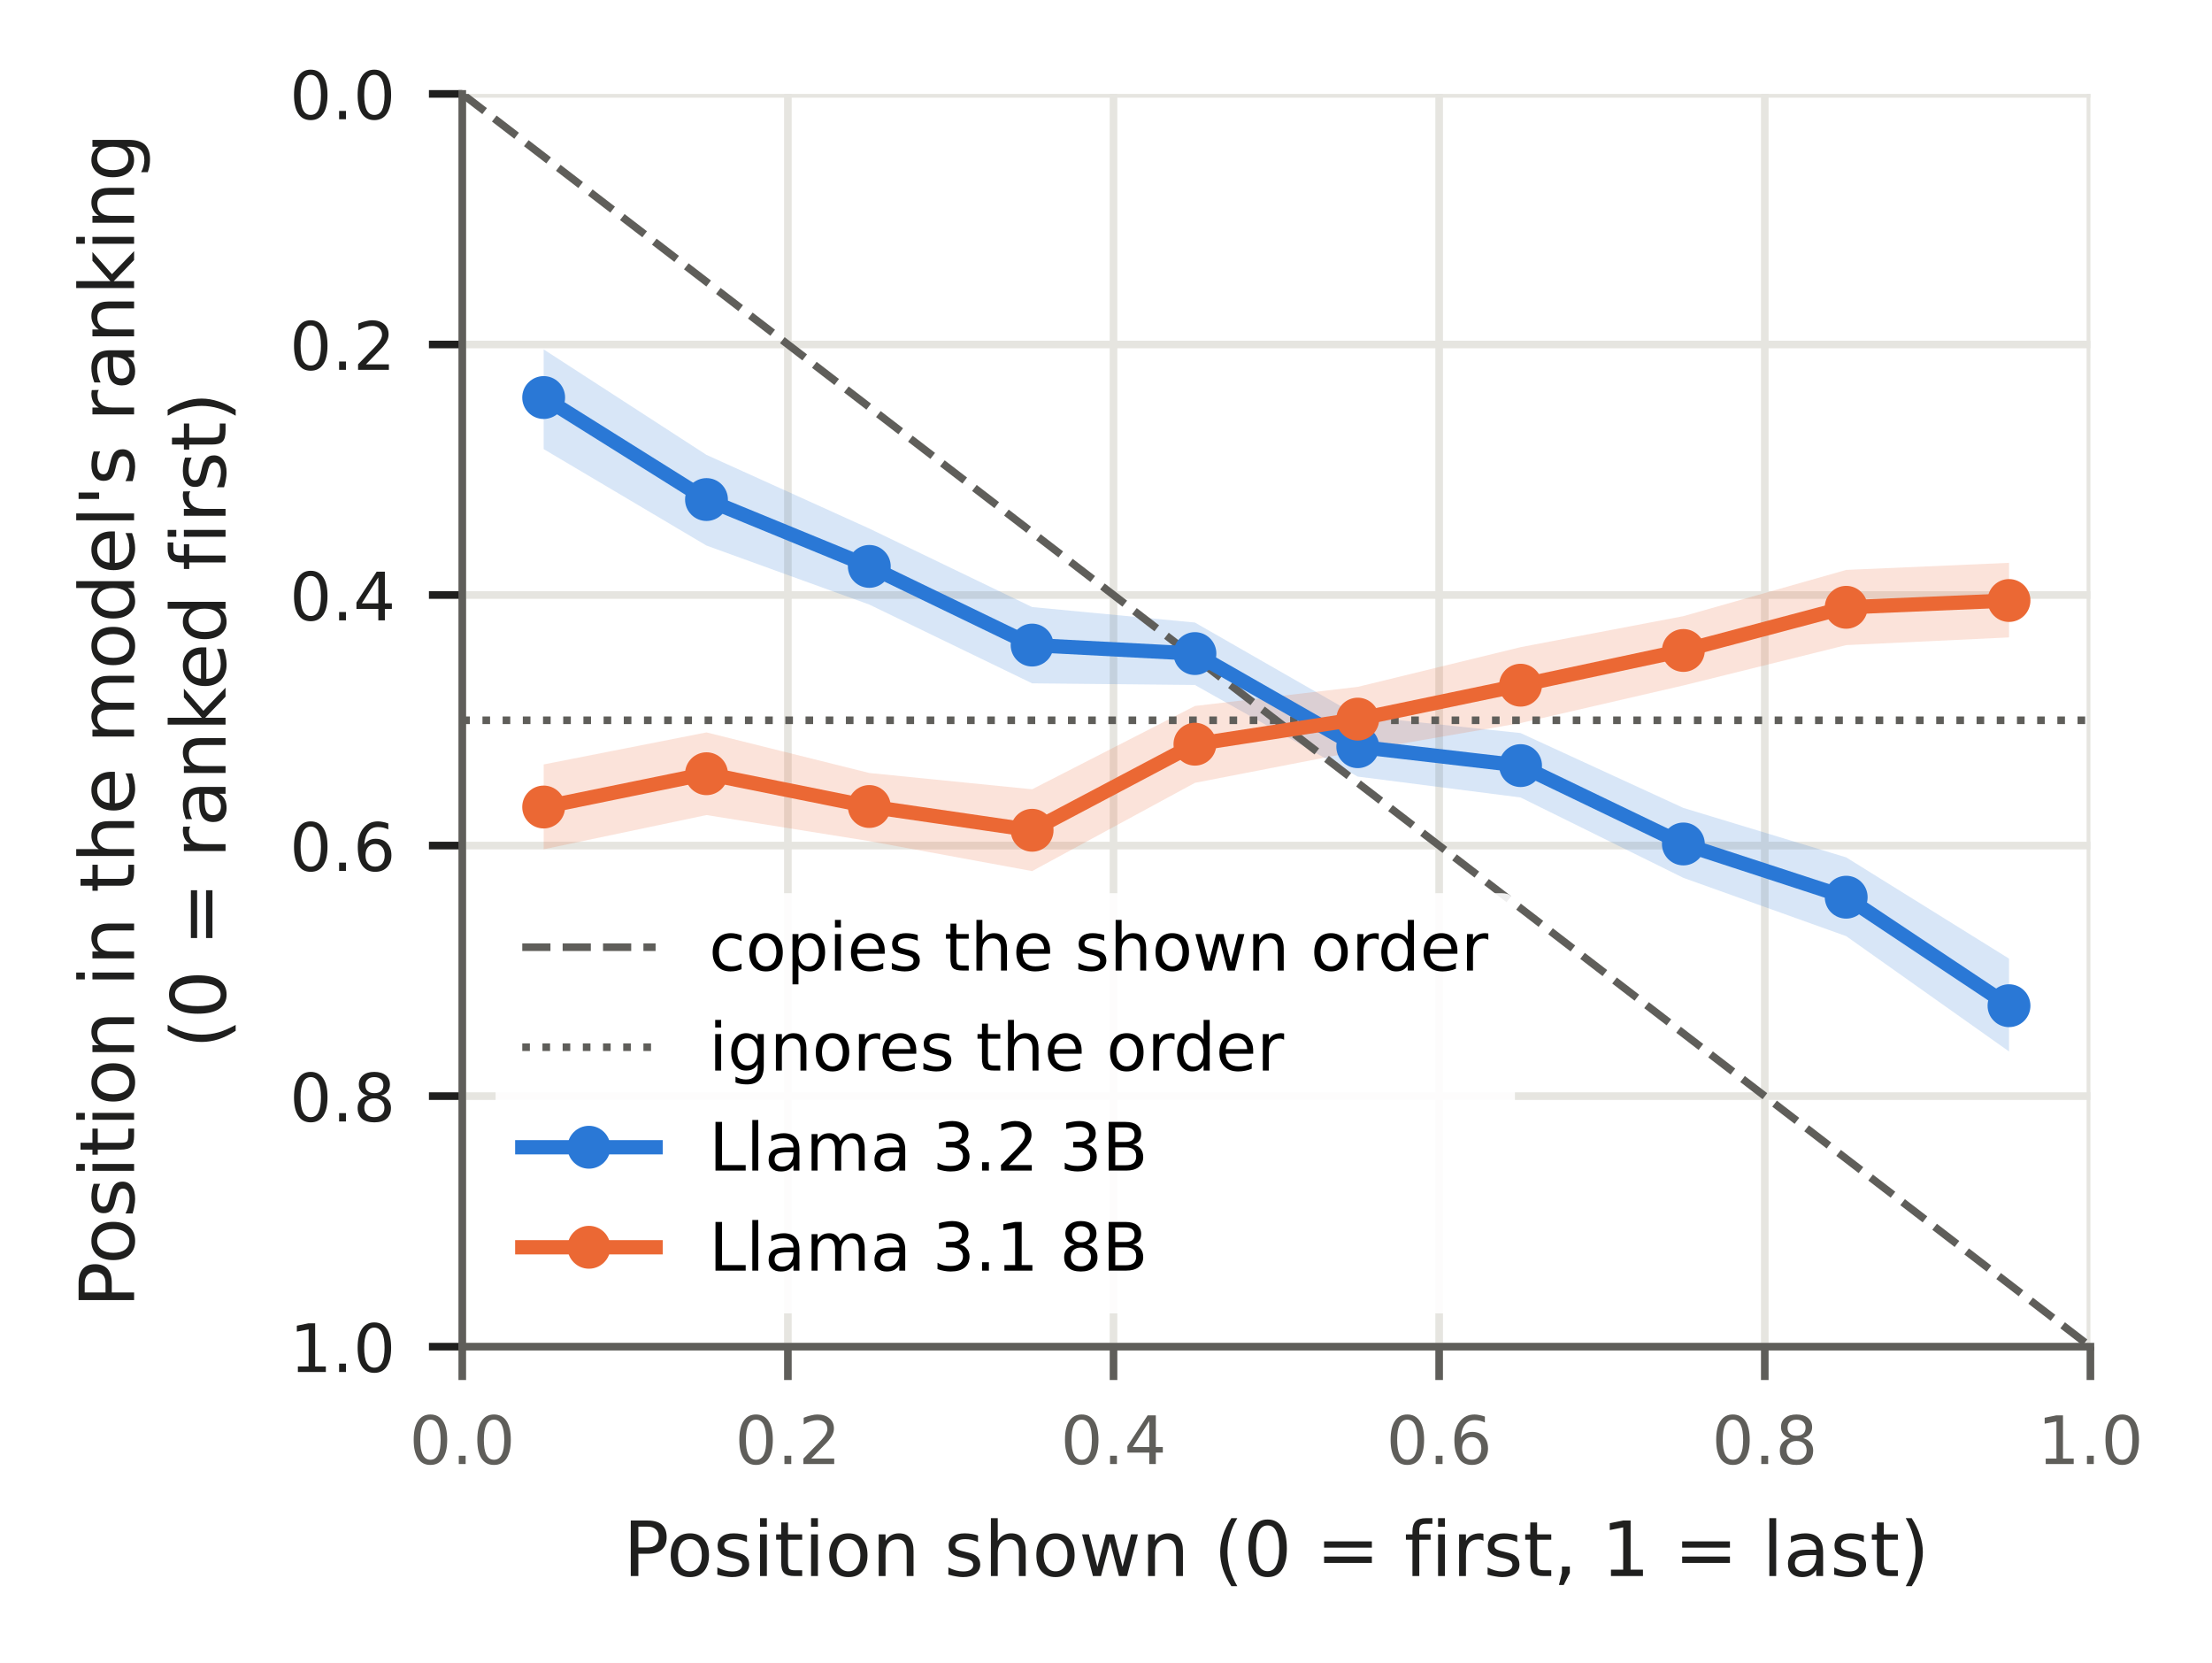
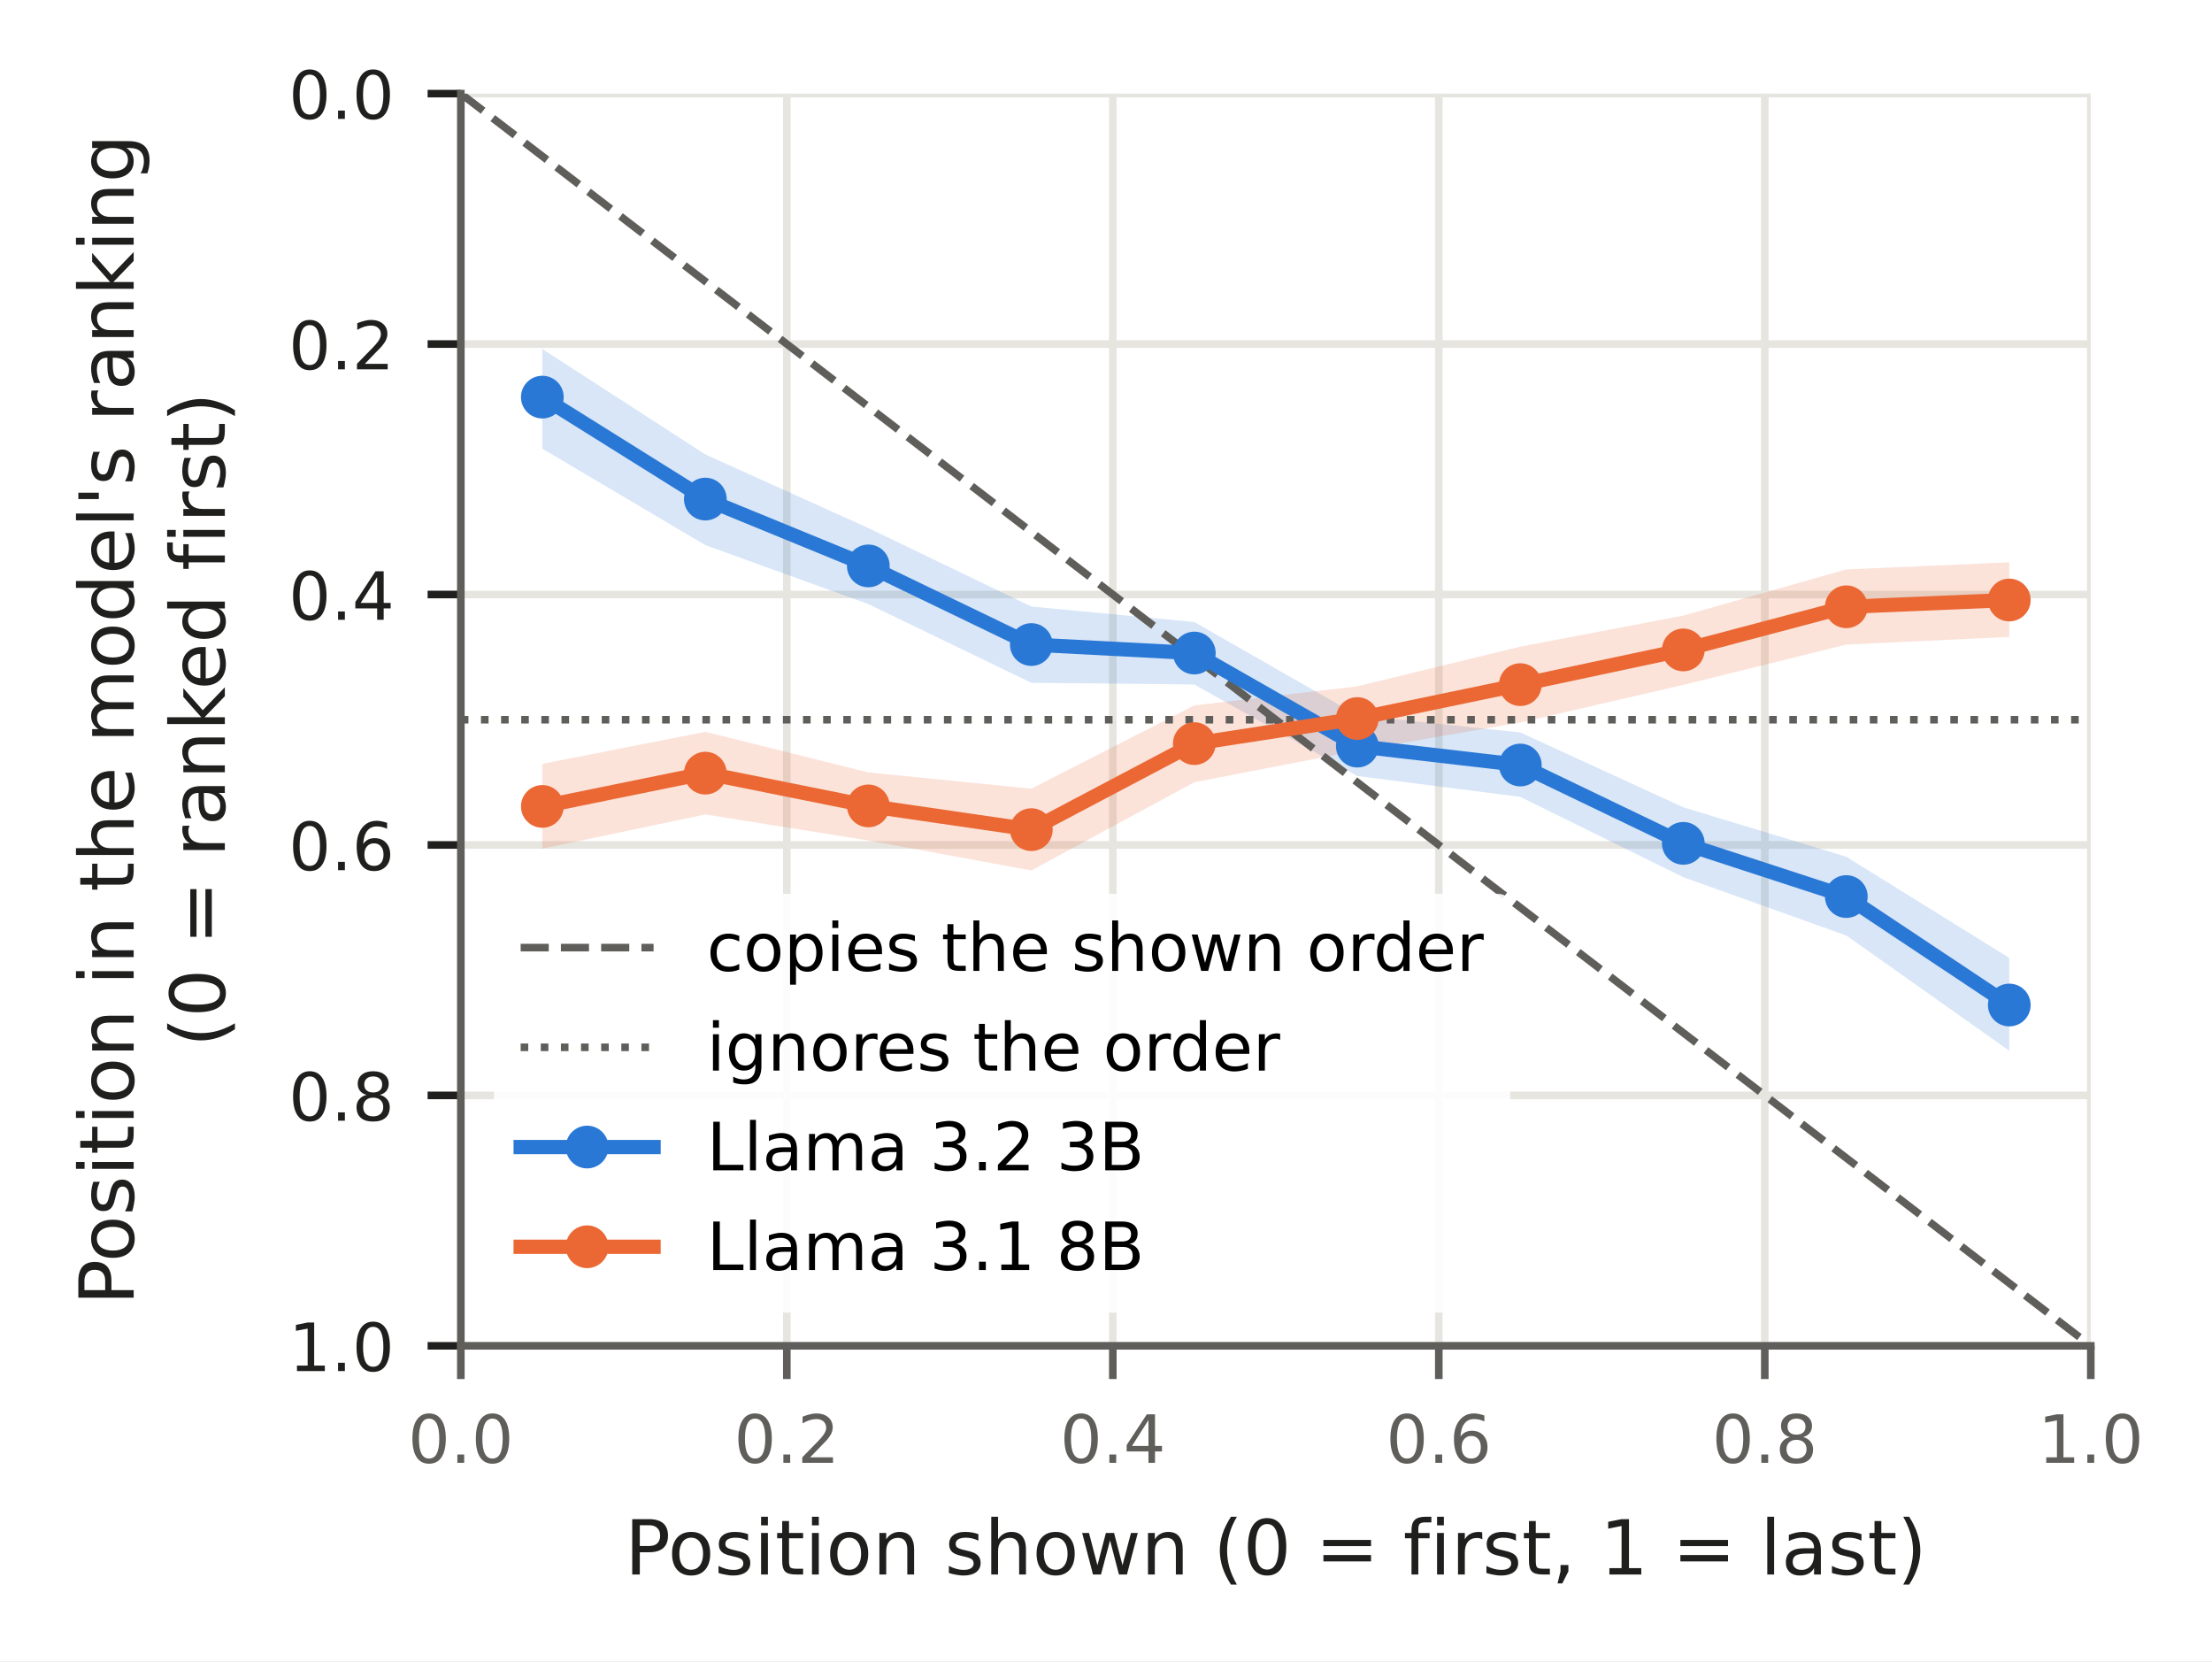
- <svg xmlns="http://www.w3.org/2000/svg" xmlns:xlink="http://www.w3.org/1999/xlink" width="232.256pt" height="174.559pt" viewBox="0 0 232.256 174.559" version="1.1">
+ <svg xmlns="http://www.w3.org/2000/svg" xmlns:xlink="http://www.w3.org/1999/xlink" width="232.976pt" height="174.919pt" viewBox="0 0 232.976 174.919" version="1.1">
  <defs>
    <style type="text/css">*{stroke-linejoin: round; stroke-linecap: butt}</style>
  </defs>
  <g id="figure_1">
    <g id="patch_1">
-       <path d="M 0 174.559  L 232.256 174.559  L 232.256 0  L 0 0  z " style="fill: #ffffff" />
+       <path d="M 0 174.919  L 232.976 174.919  L 232.976 0  L 0 0  z " style="fill: #ffffff" />
    </g>
    <g id="axes_1">
      <g id="patch_2">
-         <path d="M 48.537 141.358  L 219.49 141.358  L 219.49 9.859  L 48.537 9.859  z " style="fill: #ffffff" />
+         <path d="M 48.537 141.718  L 220.21 141.718  L 220.21 9.859  L 48.537 9.859  z " style="fill: #ffffff" />
      </g>
      <g id="matplotlib.axis_1">
        <g id="xtick_1">
          <g id="line2d_1">
-             <path d="M 48.537 141.358  L 48.537 9.859  " clip-path="url(#p4ca9e87383)" style="fill: none; stroke: #e6e5e0; stroke-width: 0.8; stroke-linecap: square" />
+             <path d="M 48.537 141.718  L 48.537 9.859  " clip-path="url(#p2dd9f57888)" style="fill: none; stroke: #e6e5e0; stroke-width: 0.8; stroke-linecap: square" />
          </g>
          <g id="line2d_2">
            <defs>
-               <path id="mfa89e932d0" d="M 0 0  L 0 3.5  " style="stroke: #5f5e5a; stroke-width: 0.8" />
+               <path id="m1c21b495ab" d="M 0 0  L 0 3.5  " style="stroke: #5f5e5a; stroke-width: 0.8" />
            </defs>
            <g>
-               <use xlink:href="#mfa89e932d0" x="48.537" y="141.358" style="fill: #5f5e5a; stroke: #5f5e5a; stroke-width: 0.8" />
+               <use xlink:href="#m1c21b495ab" x="48.537" y="141.718" style="fill: #5f5e5a; stroke: #5f5e5a; stroke-width: 0.8" />
            </g>
          </g>
          <g id="text_1">
-             <text style="font-size: 7px; font-family: 'DejaVu Sans', 'Bitstream Vera Sans', 'Computer Modern Sans Serif', 'Lucida Grande', 'Verdana', 'Geneva', 'Lucid', 'Arial', 'Helvetica', 'Avant Garde', sans-serif; text-anchor: middle; fill: #5f5e5a" x="48.537" y="153.676" transform="rotate(-0 48.53656 153.6765)">0.0</text>
+             <text style="font-size: 7px; font-family: 'DejaVu Sans', 'Bitstream Vera Sans', 'Computer Modern Sans Serif', 'Lucida Grande', 'Verdana', 'Geneva', 'Lucid', 'Arial', 'Helvetica', 'Avant Garde', sans-serif; text-anchor: middle; fill: #5f5e5a" x="48.537" y="154.036" transform="rotate(-0 48.53656 154.0365)">0.0</text>
          </g>
        </g>
        <g id="xtick_2">
          <g id="line2d_3">
-             <path d="M 82.727 141.358  L 82.727 9.859  " clip-path="url(#p4ca9e87383)" style="fill: none; stroke: #e6e5e0; stroke-width: 0.8; stroke-linecap: square" />
+             <path d="M 82.871 141.718  L 82.871 9.859  " clip-path="url(#p2dd9f57888)" style="fill: none; stroke: #e6e5e0; stroke-width: 0.8; stroke-linecap: square" />
          </g>
          <g id="line2d_4">
            <g>
-               <use xlink:href="#mfa89e932d0" x="82.727" y="141.358" style="fill: #5f5e5a; stroke: #5f5e5a; stroke-width: 0.8" />
+               <use xlink:href="#m1c21b495ab" x="82.871" y="141.718" style="fill: #5f5e5a; stroke: #5f5e5a; stroke-width: 0.8" />
            </g>
          </g>
          <g id="text_2">
-             <text style="font-size: 7px; font-family: 'DejaVu Sans', 'Bitstream Vera Sans', 'Computer Modern Sans Serif', 'Lucida Grande', 'Verdana', 'Geneva', 'Lucid', 'Arial', 'Helvetica', 'Avant Garde', sans-serif; text-anchor: middle; fill: #5f5e5a" x="82.727" y="153.676" transform="rotate(-0 82.72719 153.6765)">0.2</text>
+             <text style="font-size: 7px; font-family: 'DejaVu Sans', 'Bitstream Vera Sans', 'Computer Modern Sans Serif', 'Lucida Grande', 'Verdana', 'Geneva', 'Lucid', 'Arial', 'Helvetica', 'Avant Garde', sans-serif; text-anchor: middle; fill: #5f5e5a" x="82.871" y="154.036" transform="rotate(-0 82.87119 154.0365)">0.2</text>
          </g>
        </g>
        <g id="xtick_3">
          <g id="line2d_5">
-             <path d="M 116.918 141.358  L 116.918 9.859  " clip-path="url(#p4ca9e87383)" style="fill: none; stroke: #e6e5e0; stroke-width: 0.8; stroke-linecap: square" />
+             <path d="M 117.206 141.718  L 117.206 9.859  " clip-path="url(#p2dd9f57888)" style="fill: none; stroke: #e6e5e0; stroke-width: 0.8; stroke-linecap: square" />
          </g>
          <g id="line2d_6">
            <g>
-               <use xlink:href="#mfa89e932d0" x="116.918" y="141.358" style="fill: #5f5e5a; stroke: #5f5e5a; stroke-width: 0.8" />
+               <use xlink:href="#m1c21b495ab" x="117.206" y="141.718" style="fill: #5f5e5a; stroke: #5f5e5a; stroke-width: 0.8" />
            </g>
          </g>
          <g id="text_3">
-             <text style="font-size: 7px; font-family: 'DejaVu Sans', 'Bitstream Vera Sans', 'Computer Modern Sans Serif', 'Lucida Grande', 'Verdana', 'Geneva', 'Lucid', 'Arial', 'Helvetica', 'Avant Garde', sans-serif; text-anchor: middle; fill: #5f5e5a" x="116.918" y="153.676" transform="rotate(-0 116.9178 153.6765)">0.4</text>
+             <text style="font-size: 7px; font-family: 'DejaVu Sans', 'Bitstream Vera Sans', 'Computer Modern Sans Serif', 'Lucida Grande', 'Verdana', 'Geneva', 'Lucid', 'Arial', 'Helvetica', 'Avant Garde', sans-serif; text-anchor: middle; fill: #5f5e5a" x="117.206" y="154.036" transform="rotate(-0 117.2058 154.0365)">0.4</text>
          </g>
        </g>
        <g id="xtick_4">
          <g id="line2d_7">
-             <path d="M 151.108 141.358  L 151.108 9.859  " clip-path="url(#p4ca9e87383)" style="fill: none; stroke: #e6e5e0; stroke-width: 0.8; stroke-linecap: square" />
+             <path d="M 151.54 141.718  L 151.54 9.859  " clip-path="url(#p2dd9f57888)" style="fill: none; stroke: #e6e5e0; stroke-width: 0.8; stroke-linecap: square" />
          </g>
          <g id="line2d_8">
            <g>
-               <use xlink:href="#mfa89e932d0" x="151.108" y="141.358" style="fill: #5f5e5a; stroke: #5f5e5a; stroke-width: 0.8" />
+               <use xlink:href="#m1c21b495ab" x="151.54" y="141.718" style="fill: #5f5e5a; stroke: #5f5e5a; stroke-width: 0.8" />
            </g>
          </g>
          <g id="text_4">
-             <text style="font-size: 7px; font-family: 'DejaVu Sans', 'Bitstream Vera Sans', 'Computer Modern Sans Serif', 'Lucida Grande', 'Verdana', 'Geneva', 'Lucid', 'Arial', 'Helvetica', 'Avant Garde', sans-serif; text-anchor: middle; fill: #5f5e5a" x="151.108" y="153.676" transform="rotate(-0 151.1084 153.6765)">0.6</text>
+             <text style="font-size: 7px; font-family: 'DejaVu Sans', 'Bitstream Vera Sans', 'Computer Modern Sans Serif', 'Lucida Grande', 'Verdana', 'Geneva', 'Lucid', 'Arial', 'Helvetica', 'Avant Garde', sans-serif; text-anchor: middle; fill: #5f5e5a" x="151.54" y="154.036" transform="rotate(-0 151.5404 154.0365)">0.6</text>
          </g>
        </g>
        <g id="xtick_5">
          <g id="line2d_9">
-             <path d="M 185.299 141.358  L 185.299 9.859  " clip-path="url(#p4ca9e87383)" style="fill: none; stroke: #e6e5e0; stroke-width: 0.8; stroke-linecap: square" />
+             <path d="M 185.875 141.718  L 185.875 9.859  " clip-path="url(#p2dd9f57888)" style="fill: none; stroke: #e6e5e0; stroke-width: 0.8; stroke-linecap: square" />
          </g>
          <g id="line2d_10">
            <g>
-               <use xlink:href="#mfa89e932d0" x="185.299" y="141.358" style="fill: #5f5e5a; stroke: #5f5e5a; stroke-width: 0.8" />
+               <use xlink:href="#m1c21b495ab" x="185.875" y="141.718" style="fill: #5f5e5a; stroke: #5f5e5a; stroke-width: 0.8" />
            </g>
          </g>
          <g id="text_5">
-             <text style="font-size: 7px; font-family: 'DejaVu Sans', 'Bitstream Vera Sans', 'Computer Modern Sans Serif', 'Lucida Grande', 'Verdana', 'Geneva', 'Lucid', 'Arial', 'Helvetica', 'Avant Garde', sans-serif; text-anchor: middle; fill: #5f5e5a" x="185.299" y="153.676" transform="rotate(-0 185.2991 153.6765)">0.8</text>
+             <text style="font-size: 7px; font-family: 'DejaVu Sans', 'Bitstream Vera Sans', 'Computer Modern Sans Serif', 'Lucida Grande', 'Verdana', 'Geneva', 'Lucid', 'Arial', 'Helvetica', 'Avant Garde', sans-serif; text-anchor: middle; fill: #5f5e5a" x="185.875" y="154.036" transform="rotate(-0 185.8751 154.0365)">0.8</text>
          </g>
        </g>
        <g id="xtick_6">
          <g id="line2d_11">
-             <path d="M 219.49 141.358  L 219.49 9.859  " clip-path="url(#p4ca9e87383)" style="fill: none; stroke: #e6e5e0; stroke-width: 0.8; stroke-linecap: square" />
+             <path d="M 220.21 141.718  L 220.21 9.859  " clip-path="url(#p2dd9f57888)" style="fill: none; stroke: #e6e5e0; stroke-width: 0.8; stroke-linecap: square" />
          </g>
          <g id="line2d_12">
            <g>
-               <use xlink:href="#mfa89e932d0" x="219.49" y="141.358" style="fill: #5f5e5a; stroke: #5f5e5a; stroke-width: 0.8" />
+               <use xlink:href="#m1c21b495ab" x="220.21" y="141.718" style="fill: #5f5e5a; stroke: #5f5e5a; stroke-width: 0.8" />
            </g>
          </g>
          <g id="text_6">
-             <text style="font-size: 7px; font-family: 'DejaVu Sans', 'Bitstream Vera Sans', 'Computer Modern Sans Serif', 'Lucida Grande', 'Verdana', 'Geneva', 'Lucid', 'Arial', 'Helvetica', 'Avant Garde', sans-serif; text-anchor: middle; fill: #5f5e5a" x="219.49" y="153.676" transform="rotate(-0 219.4897 153.6765)">1.0</text>
+             <text style="font-size: 7px; font-family: 'DejaVu Sans', 'Bitstream Vera Sans', 'Computer Modern Sans Serif', 'Lucida Grande', 'Verdana', 'Geneva', 'Lucid', 'Arial', 'Helvetica', 'Avant Garde', sans-serif; text-anchor: middle; fill: #5f5e5a" x="220.21" y="154.036" transform="rotate(-0 220.2097 154.0365)">1.0</text>
          </g>
        </g>
        <g id="text_7">
-           <text style="font-size: 8px; font-family: 'DejaVu Sans', 'Bitstream Vera Sans', 'Computer Modern Sans Serif', 'Lucida Grande', 'Verdana', 'Geneva', 'Lucid', 'Arial', 'Helvetica', 'Avant Garde', sans-serif; text-anchor: middle; fill: #1f1f1e" x="134.013" y="165.437" transform="rotate(-0 134.0131 165.4369)">Position shown (0 = first, 1 = last)</text>
+           <text style="font-size: 8px; font-family: 'DejaVu Sans', 'Bitstream Vera Sans', 'Computer Modern Sans Serif', 'Lucida Grande', 'Verdana', 'Geneva', 'Lucid', 'Arial', 'Helvetica', 'Avant Garde', sans-serif; text-anchor: middle; fill: #1f1f1e" x="134.373" y="165.797" transform="rotate(-0 134.3731 165.7969)">Position shown (0 = first, 1 = last)</text>
        </g>
      </g>
      <g id="matplotlib.axis_2">
        <g id="ytick_1">
          <g id="line2d_13">
-             <path d="M 48.537 9.859  L 219.49 9.859  " clip-path="url(#p4ca9e87383)" style="fill: none; stroke: #e6e5e0; stroke-width: 0.8; stroke-linecap: square" />
+             <path d="M 48.537 9.859  L 220.21 9.859  " clip-path="url(#p2dd9f57888)" style="fill: none; stroke: #e6e5e0; stroke-width: 0.8; stroke-linecap: square" />
          </g>
          <g id="line2d_14">
            <defs>
-               <path id="m98ae92f692" d="M 0 0  L -3.5 0  " style="stroke: #1f1f1e; stroke-width: 0.8" />
+               <path id="mf0b5d6ce7c" d="M 0 0  L -3.5 0  " style="stroke: #1f1f1e; stroke-width: 0.8" />
            </defs>
            <g>
-               <use xlink:href="#m98ae92f692" x="48.537" y="9.859" style="fill: #1f1f1e; stroke: #1f1f1e; stroke-width: 0.8" />
+               <use xlink:href="#mf0b5d6ce7c" x="48.537" y="9.859" style="fill: #1f1f1e; stroke: #1f1f1e; stroke-width: 0.8" />
            </g>
          </g>
          <g id="text_8">
            <text style="font-size: 7px; font-family: 'DejaVu Sans', 'Bitstream Vera Sans', 'Computer Modern Sans Serif', 'Lucida Grande', 'Verdana', 'Geneva', 'Lucid', 'Arial', 'Helvetica', 'Avant Garde', sans-serif; text-anchor: end; fill: #1f1f1e" x="41.537" y="12.518" transform="rotate(-0 41.53656 12.51836)">0.0</text>
          </g>
        </g>
        <g id="ytick_2">
          <g id="line2d_15">
-             <path d="M 48.537 36.159  L 219.49 36.159  " clip-path="url(#p4ca9e87383)" style="fill: none; stroke: #e6e5e0; stroke-width: 0.8; stroke-linecap: square" />
+             <path d="M 48.537 36.231  L 220.21 36.231  " clip-path="url(#p2dd9f57888)" style="fill: none; stroke: #e6e5e0; stroke-width: 0.8; stroke-linecap: square" />
          </g>
          <g id="line2d_16">
            <g>
-               <use xlink:href="#m98ae92f692" x="48.537" y="36.159" style="fill: #1f1f1e; stroke: #1f1f1e; stroke-width: 0.8" />
+               <use xlink:href="#mf0b5d6ce7c" x="48.537" y="36.231" style="fill: #1f1f1e; stroke: #1f1f1e; stroke-width: 0.8" />
            </g>
          </g>
          <g id="text_9">
-             <text style="font-size: 7px; font-family: 'DejaVu Sans', 'Bitstream Vera Sans', 'Computer Modern Sans Serif', 'Lucida Grande', 'Verdana', 'Geneva', 'Lucid', 'Arial', 'Helvetica', 'Avant Garde', sans-serif; text-anchor: end; fill: #1f1f1e" x="41.537" y="38.818" transform="rotate(-0 41.53656 38.81815)">0.2</text>
+             <text style="font-size: 7px; font-family: 'DejaVu Sans', 'Bitstream Vera Sans', 'Computer Modern Sans Serif', 'Lucida Grande', 'Verdana', 'Geneva', 'Lucid', 'Arial', 'Helvetica', 'Avant Garde', sans-serif; text-anchor: end; fill: #1f1f1e" x="41.537" y="38.89" transform="rotate(-0 41.53656 38.89015)">0.2</text>
          </g>
        </g>
        <g id="ytick_3">
          <g id="line2d_17">
-             <path d="M 48.537 62.459  L 219.49 62.459  " clip-path="url(#p4ca9e87383)" style="fill: none; stroke: #e6e5e0; stroke-width: 0.8; stroke-linecap: square" />
+             <path d="M 48.537 62.603  L 220.21 62.603  " clip-path="url(#p2dd9f57888)" style="fill: none; stroke: #e6e5e0; stroke-width: 0.8; stroke-linecap: square" />
          </g>
          <g id="line2d_18">
            <g>
-               <use xlink:href="#m98ae92f692" x="48.537" y="62.459" style="fill: #1f1f1e; stroke: #1f1f1e; stroke-width: 0.8" />
+               <use xlink:href="#mf0b5d6ce7c" x="48.537" y="62.603" style="fill: #1f1f1e; stroke: #1f1f1e; stroke-width: 0.8" />
            </g>
          </g>
          <g id="text_10">
-             <text style="font-size: 7px; font-family: 'DejaVu Sans', 'Bitstream Vera Sans', 'Computer Modern Sans Serif', 'Lucida Grande', 'Verdana', 'Geneva', 'Lucid', 'Arial', 'Helvetica', 'Avant Garde', sans-serif; text-anchor: end; fill: #1f1f1e" x="41.537" y="65.118" transform="rotate(-0 41.53656 65.11794)">0.4</text>
+             <text style="font-size: 7px; font-family: 'DejaVu Sans', 'Bitstream Vera Sans', 'Computer Modern Sans Serif', 'Lucida Grande', 'Verdana', 'Geneva', 'Lucid', 'Arial', 'Helvetica', 'Avant Garde', sans-serif; text-anchor: end; fill: #1f1f1e" x="41.537" y="65.262" transform="rotate(-0 41.53656 65.26194)">0.4</text>
          </g>
        </g>
        <g id="ytick_4">
          <g id="line2d_19">
-             <path d="M 48.537 88.759  L 219.49 88.759  " clip-path="url(#p4ca9e87383)" style="fill: none; stroke: #e6e5e0; stroke-width: 0.8; stroke-linecap: square" />
+             <path d="M 48.537 88.975  L 220.21 88.975  " clip-path="url(#p2dd9f57888)" style="fill: none; stroke: #e6e5e0; stroke-width: 0.8; stroke-linecap: square" />
          </g>
          <g id="line2d_20">
            <g>
-               <use xlink:href="#m98ae92f692" x="48.537" y="88.759" style="fill: #1f1f1e; stroke: #1f1f1e; stroke-width: 0.8" />
+               <use xlink:href="#mf0b5d6ce7c" x="48.537" y="88.975" style="fill: #1f1f1e; stroke: #1f1f1e; stroke-width: 0.8" />
            </g>
          </g>
          <g id="text_11">
-             <text style="font-size: 7px; font-family: 'DejaVu Sans', 'Bitstream Vera Sans', 'Computer Modern Sans Serif', 'Lucida Grande', 'Verdana', 'Geneva', 'Lucid', 'Arial', 'Helvetica', 'Avant Garde', sans-serif; text-anchor: end; fill: #1f1f1e" x="41.537" y="91.418" transform="rotate(-0 41.53656 91.41773)">0.6</text>
+             <text style="font-size: 7px; font-family: 'DejaVu Sans', 'Bitstream Vera Sans', 'Computer Modern Sans Serif', 'Lucida Grande', 'Verdana', 'Geneva', 'Lucid', 'Arial', 'Helvetica', 'Avant Garde', sans-serif; text-anchor: end; fill: #1f1f1e" x="41.537" y="91.634" transform="rotate(-0 41.53656 91.63373)">0.6</text>
          </g>
        </g>
        <g id="ytick_5">
          <g id="line2d_21">
-             <path d="M 48.537 115.058  L 219.49 115.058  " clip-path="url(#p4ca9e87383)" style="fill: none; stroke: #e6e5e0; stroke-width: 0.8; stroke-linecap: square" />
+             <path d="M 48.537 115.346  L 220.21 115.346  " clip-path="url(#p2dd9f57888)" style="fill: none; stroke: #e6e5e0; stroke-width: 0.8; stroke-linecap: square" />
          </g>
          <g id="line2d_22">
            <g>
-               <use xlink:href="#m98ae92f692" x="48.537" y="115.058" style="fill: #1f1f1e; stroke: #1f1f1e; stroke-width: 0.8" />
+               <use xlink:href="#mf0b5d6ce7c" x="48.537" y="115.346" style="fill: #1f1f1e; stroke: #1f1f1e; stroke-width: 0.8" />
            </g>
          </g>
          <g id="text_12">
-             <text style="font-size: 7px; font-family: 'DejaVu Sans', 'Bitstream Vera Sans', 'Computer Modern Sans Serif', 'Lucida Grande', 'Verdana', 'Geneva', 'Lucid', 'Arial', 'Helvetica', 'Avant Garde', sans-serif; text-anchor: end; fill: #1f1f1e" x="41.537" y="117.718" transform="rotate(-0 41.53656 117.7175)">0.8</text>
+             <text style="font-size: 7px; font-family: 'DejaVu Sans', 'Bitstream Vera Sans', 'Computer Modern Sans Serif', 'Lucida Grande', 'Verdana', 'Geneva', 'Lucid', 'Arial', 'Helvetica', 'Avant Garde', sans-serif; text-anchor: end; fill: #1f1f1e" x="41.537" y="118.006" transform="rotate(-0 41.53656 118.0055)">0.8</text>
          </g>
        </g>
        <g id="ytick_6">
          <g id="line2d_23">
-             <path d="M 48.537 141.358  L 219.49 141.358  " clip-path="url(#p4ca9e87383)" style="fill: none; stroke: #e6e5e0; stroke-width: 0.8; stroke-linecap: square" />
+             <path d="M 48.537 141.718  L 220.21 141.718  " clip-path="url(#p2dd9f57888)" style="fill: none; stroke: #e6e5e0; stroke-width: 0.8; stroke-linecap: square" />
          </g>
          <g id="line2d_24">
            <g>
-               <use xlink:href="#m98ae92f692" x="48.537" y="141.358" style="fill: #1f1f1e; stroke: #1f1f1e; stroke-width: 0.8" />
+               <use xlink:href="#mf0b5d6ce7c" x="48.537" y="141.718" style="fill: #1f1f1e; stroke: #1f1f1e; stroke-width: 0.8" />
            </g>
          </g>
          <g id="text_13">
-             <text style="font-size: 7px; font-family: 'DejaVu Sans', 'Bitstream Vera Sans', 'Computer Modern Sans Serif', 'Lucida Grande', 'Verdana', 'Geneva', 'Lucid', 'Arial', 'Helvetica', 'Avant Garde', sans-serif; text-anchor: end; fill: #1f1f1e" x="41.537" y="144.017" transform="rotate(-0 41.53656 144.0173)">1.0</text>
+             <text style="font-size: 7px; font-family: 'DejaVu Sans', 'Bitstream Vera Sans', 'Computer Modern Sans Serif', 'Lucida Grande', 'Verdana', 'Geneva', 'Lucid', 'Arial', 'Helvetica', 'Avant Garde', sans-serif; text-anchor: end; fill: #1f1f1e" x="41.537" y="144.377" transform="rotate(-0 41.53656 144.3773)">1.0</text>
          </g>
        </g>
        <g id="text_14">
-           <text style="font-size: 8px; font-family: 'DejaVu Sans', 'Bitstream Vera Sans', 'Computer Modern Sans Serif', 'Lucida Grande', 'Verdana', 'Geneva', 'Lucid', 'Arial', 'Helvetica', 'Avant Garde', sans-serif; fill: #1f1f1e" transform="translate(14.07953 137.2493) rotate(-90)">Position in the model's ranking</text>
-           <text style="font-size: 8px; font-family: 'DejaVu Sans', 'Bitstream Vera Sans', 'Computer Modern Sans Serif', 'Lucida Grande', 'Verdana', 'Geneva', 'Lucid', 'Arial', 'Helvetica', 'Avant Garde', sans-serif; fill: #1f1f1e" transform="translate(23.68172 110.0612) rotate(-90)">(0 = ranked first)</text>
+           <text style="font-size: 8px; font-family: 'DejaVu Sans', 'Bitstream Vera Sans', 'Computer Modern Sans Serif', 'Lucida Grande', 'Verdana', 'Geneva', 'Lucid', 'Arial', 'Helvetica', 'Avant Garde', sans-serif; fill: #1f1f1e" transform="translate(14.07953 137.4293) rotate(-90)">Position in the model's ranking</text>
+           <text style="font-size: 8px; font-family: 'DejaVu Sans', 'Bitstream Vera Sans', 'Computer Modern Sans Serif', 'Lucida Grande', 'Verdana', 'Geneva', 'Lucid', 'Arial', 'Helvetica', 'Avant Garde', sans-serif; fill: #1f1f1e" transform="translate(23.68172 110.2412) rotate(-90)">(0 = ranked first)</text>
        </g>
      </g>
      <g id="FillBetweenPolyCollection_1">
        <defs>
-           <path id="m99bf80b5ab" d="M 57.084 -127.417  L 57.084 -137.882  L 74.18 -126.811  L 91.275 -119.077  L 108.37 -110.837  L 125.465 -109.211  L 142.561 -99.417  L 159.656 -97.611  L 176.751 -89.753  L 193.847 -84.561  L 210.942 -73.935  L 210.942 -64.189  L 210.942 -64.189  L 193.847 -76.292  L 176.751 -82.413  L 159.656 -90.849  L 142.561 -93.041  L 125.465 -102.654  L 108.37 -102.829  L 91.275 -111.098  L 74.18 -117.291  L 57.084 -127.417  z " />
-         </defs>
-         <g clip-path="url(#p4ca9e87383)">
-           <use xlink:href="#m99bf80b5ab" x="0" y="174.559" style="fill: #2a78d6; fill-opacity: 0.18" />
+           <path id="m3a5c5b31a0" d="M 57.12 -127.675  L 57.12 -138.169  L 74.288 -127.067  L 91.455 -119.313  L 108.622 -111.05  L 125.789 -109.419  L 142.957 -99.599  L 160.124 -97.788  L 177.291 -89.908  L 194.459 -84.702  L 211.626 -74.046  L 211.626 -64.274  L 211.626 -64.274  L 194.459 -76.41  L 177.291 -82.548  L 160.124 -91.007  L 142.957 -93.205  L 125.789 -102.844  L 108.622 -103.02  L 91.455 -111.311  L 74.288 -117.521  L 57.12 -127.675  z " />
+         </defs>
+         <g clip-path="url(#p2dd9f57888)">
+           <use xlink:href="#m3a5c5b31a0" x="0" y="174.919" style="fill: #2a78d6; fill-opacity: 0.18" />
        </g>
      </g>
      <g id="FillBetweenPolyCollection_2">
        <defs>
-           <path id="m4f57965454" d="M 57.084 -85.41  L 57.084 -94.317  L 74.18 -97.68  L 91.275 -93.42  L 108.37 -91.709  L 125.465 -100.454  L 142.561 -102.459  L 159.656 -106.627  L 176.751 -109.882  L 193.847 -114.736  L 210.942 -115.48  L 210.942 -107.65  L 210.942 -107.65  L 193.847 -106.842  L 176.751 -102.608  L 159.656 -98.659  L 142.561 -95.704  L 125.465 -92.385  L 108.37 -83.121  L 91.275 -86.268  L 74.18 -89.003  L 57.084 -85.41  z " />
-         </defs>
-         <g clip-path="url(#p4ca9e87383)">
-           <use xlink:href="#m4f57965454" x="0" y="174.559" style="fill: #eb6834; fill-opacity: 0.18" />
+           <path id="m12d879913f" d="M 57.12 -85.553  L 57.12 -94.484  L 74.288 -97.857  L 91.455 -93.585  L 108.622 -91.869  L 125.789 -100.638  L 142.957 -102.649  L 160.124 -106.828  L 177.291 -110.092  L 194.459 -114.959  L 211.626 -115.706  L 211.626 -107.854  L 211.626 -107.854  L 194.459 -107.043  L 177.291 -102.798  L 160.124 -98.838  L 142.957 -95.875  L 125.789 -92.547  L 108.622 -83.258  L 91.455 -86.413  L 74.288 -89.156  L 57.12 -85.553  z " />
+         </defs>
+         <g clip-path="url(#p2dd9f57888)">
+           <use xlink:href="#m12d879913f" x="0" y="174.919" style="fill: #eb6834; fill-opacity: 0.18" />
        </g>
      </g>
      <g id="line2d_25">
-         <path d="M 48.537 9.859  L 219.49 141.358  " clip-path="url(#p4ca9e87383)" style="fill: none; stroke-dasharray: 2.96,1.28; stroke-dashoffset: 0; stroke: #5f5e5a; stroke-width: 0.8" />
+         <path d="M 48.537 9.859  L 220.21 141.718  " clip-path="url(#p2dd9f57888)" style="fill: none; stroke-dasharray: 2.96,1.28; stroke-dashoffset: 0; stroke: #5f5e5a; stroke-width: 0.8" />
      </g>
      <g id="line2d_26">
-         <path d="M 48.537 75.609  L 219.49 75.609  " clip-path="url(#p4ca9e87383)" style="fill: none; stroke-dasharray: 0.8,1.32; stroke-dashoffset: 0; stroke: #5f5e5a; stroke-width: 0.8" />
+         <path d="M 48.537 75.789  L 220.21 75.789  " clip-path="url(#p2dd9f57888)" style="fill: none; stroke-dasharray: 0.8,1.32; stroke-dashoffset: 0; stroke: #5f5e5a; stroke-width: 0.8" />
      </g>
      <g id="line2d_27">
-         <path d="M 57.084 41.729  L 74.18 52.437  L 91.275 59.455  L 108.37 67.713  L 125.465 68.605  L 142.561 78.38  L 159.656 80.365  L 176.751 88.591  L 193.847 94.178  L 210.942 105.568  " clip-path="url(#p4ca9e87383)" style="fill: none; stroke: #2a78d6; stroke-width: 1.5; stroke-linecap: square" />
-         <defs>
-           <path id="mb5c2da4a88" d="M 0 1.75  C 0.464 1.75 0.909 1.566 1.237 1.237  C 1.566 0.909 1.75 0.464 1.75 0  C 1.75 -0.464 1.566 -0.909 1.237 -1.237  C 0.909 -1.566 0.464 -1.75 0 -1.75  C -0.464 -1.75 -0.909 -1.566 -1.237 -1.237  C -1.566 -0.909 -1.75 -0.464 -1.75 0  C -1.75 0.464 -1.566 0.909 -1.237 1.237  C -0.909 1.566 -0.464 1.75 0 1.75  z " style="stroke: #2a78d6" />
-         </defs>
-         <g clip-path="url(#p4ca9e87383)">
-           <use xlink:href="#mb5c2da4a88" x="57.084" y="41.729" style="fill: #2a78d6; stroke: #2a78d6" />
-           <use xlink:href="#mb5c2da4a88" x="74.18" y="52.437" style="fill: #2a78d6; stroke: #2a78d6" />
-           <use xlink:href="#mb5c2da4a88" x="91.275" y="59.455" style="fill: #2a78d6; stroke: #2a78d6" />
-           <use xlink:href="#mb5c2da4a88" x="108.37" y="67.713" style="fill: #2a78d6; stroke: #2a78d6" />
-           <use xlink:href="#mb5c2da4a88" x="125.465" y="68.605" style="fill: #2a78d6; stroke: #2a78d6" />
-           <use xlink:href="#mb5c2da4a88" x="142.561" y="78.38" style="fill: #2a78d6; stroke: #2a78d6" />
-           <use xlink:href="#mb5c2da4a88" x="159.656" y="80.365" style="fill: #2a78d6; stroke: #2a78d6" />
-           <use xlink:href="#mb5c2da4a88" x="176.751" y="88.591" style="fill: #2a78d6; stroke: #2a78d6" />
-           <use xlink:href="#mb5c2da4a88" x="193.847" y="94.178" style="fill: #2a78d6; stroke: #2a78d6" />
-           <use xlink:href="#mb5c2da4a88" x="210.942" y="105.568" style="fill: #2a78d6; stroke: #2a78d6" />
+         <path d="M 57.12 41.817  L 74.288 52.554  L 91.455 59.591  L 108.622 67.872  L 125.789 68.766  L 142.957 78.567  L 160.124 80.558  L 177.291 88.807  L 194.459 94.409  L 211.626 105.83  " clip-path="url(#p2dd9f57888)" style="fill: none; stroke: #2a78d6; stroke-width: 1.5; stroke-linecap: square" />
+         <defs>
+           <path id="m0dd5669bf2" d="M 0 1.75  C 0.464 1.75 0.909 1.566 1.237 1.237  C 1.566 0.909 1.75 0.464 1.75 0  C 1.75 -0.464 1.566 -0.909 1.237 -1.237  C 0.909 -1.566 0.464 -1.75 0 -1.75  C -0.464 -1.75 -0.909 -1.566 -1.237 -1.237  C -1.566 -0.909 -1.75 -0.464 -1.75 0  C -1.75 0.464 -1.566 0.909 -1.237 1.237  C -0.909 1.566 -0.464 1.75 0 1.75  z " style="stroke: #2a78d6" />
+         </defs>
+         <g clip-path="url(#p2dd9f57888)">
+           <use xlink:href="#m0dd5669bf2" x="57.12" y="41.817" style="fill: #2a78d6; stroke: #2a78d6" />
+           <use xlink:href="#m0dd5669bf2" x="74.288" y="52.554" style="fill: #2a78d6; stroke: #2a78d6" />
+           <use xlink:href="#m0dd5669bf2" x="91.455" y="59.591" style="fill: #2a78d6; stroke: #2a78d6" />
+           <use xlink:href="#m0dd5669bf2" x="108.622" y="67.872" style="fill: #2a78d6; stroke: #2a78d6" />
+           <use xlink:href="#m0dd5669bf2" x="125.789" y="68.766" style="fill: #2a78d6; stroke: #2a78d6" />
+           <use xlink:href="#m0dd5669bf2" x="142.957" y="78.567" style="fill: #2a78d6; stroke: #2a78d6" />
+           <use xlink:href="#m0dd5669bf2" x="160.124" y="80.558" style="fill: #2a78d6; stroke: #2a78d6" />
+           <use xlink:href="#m0dd5669bf2" x="177.291" y="88.807" style="fill: #2a78d6; stroke: #2a78d6" />
+           <use xlink:href="#m0dd5669bf2" x="194.459" y="94.409" style="fill: #2a78d6; stroke: #2a78d6" />
+           <use xlink:href="#m0dd5669bf2" x="211.626" y="105.83" style="fill: #2a78d6; stroke: #2a78d6" />
        </g>
      </g>
      <g id="line2d_28">
-         <path d="M 57.084 84.712  L 74.18 81.217  L 91.275 84.659  L 108.37 87.153  L 125.465 78.117  L 142.561 75.485  L 159.656 71.924  L 176.751 68.279  L 193.847 63.748  L 210.942 63.035  " clip-path="url(#p4ca9e87383)" style="fill: none; stroke: #eb6834; stroke-width: 1.5; stroke-linecap: square" />
-         <defs>
-           <path id="me114a20a7f" d="M 0 1.75  C 0.464 1.75 0.909 1.566 1.237 1.237  C 1.566 0.909 1.75 0.464 1.75 0  C 1.75 -0.464 1.566 -0.909 1.237 -1.237  C 0.909 -1.566 0.464 -1.75 0 -1.75  C -0.464 -1.75 -0.909 -1.566 -1.237 -1.237  C -1.566 -0.909 -1.75 -0.464 -1.75 0  C -1.75 0.464 -1.566 0.909 -1.237 1.237  C -0.909 1.566 -0.464 1.75 0 1.75  z " style="stroke: #eb6834" />
-         </defs>
-         <g clip-path="url(#p4ca9e87383)">
-           <use xlink:href="#me114a20a7f" x="57.084" y="84.712" style="fill: #eb6834; stroke: #eb6834" />
-           <use xlink:href="#me114a20a7f" x="74.18" y="81.217" style="fill: #eb6834; stroke: #eb6834" />
-           <use xlink:href="#me114a20a7f" x="91.275" y="84.659" style="fill: #eb6834; stroke: #eb6834" />
-           <use xlink:href="#me114a20a7f" x="108.37" y="87.153" style="fill: #eb6834; stroke: #eb6834" />
-           <use xlink:href="#me114a20a7f" x="125.465" y="78.117" style="fill: #eb6834; stroke: #eb6834" />
-           <use xlink:href="#me114a20a7f" x="142.561" y="75.485" style="fill: #eb6834; stroke: #eb6834" />
-           <use xlink:href="#me114a20a7f" x="159.656" y="71.924" style="fill: #eb6834; stroke: #eb6834" />
-           <use xlink:href="#me114a20a7f" x="176.751" y="68.279" style="fill: #eb6834; stroke: #eb6834" />
-           <use xlink:href="#me114a20a7f" x="193.847" y="63.748" style="fill: #eb6834; stroke: #eb6834" />
-           <use xlink:href="#me114a20a7f" x="210.942" y="63.035" style="fill: #eb6834; stroke: #eb6834" />
+         <path d="M 57.12 84.917  L 74.288 81.413  L 91.455 84.864  L 108.622 87.364  L 125.789 78.303  L 142.957 75.664  L 160.124 72.094  L 177.291 68.439  L 194.459 63.896  L 211.626 63.181  " clip-path="url(#p2dd9f57888)" style="fill: none; stroke: #eb6834; stroke-width: 1.5; stroke-linecap: square" />
+         <defs>
+           <path id="mca690d94ee" d="M 0 1.75  C 0.464 1.75 0.909 1.566 1.237 1.237  C 1.566 0.909 1.75 0.464 1.75 0  C 1.75 -0.464 1.566 -0.909 1.237 -1.237  C 0.909 -1.566 0.464 -1.75 0 -1.75  C -0.464 -1.75 -0.909 -1.566 -1.237 -1.237  C -1.566 -0.909 -1.75 -0.464 -1.75 0  C -1.75 0.464 -1.566 0.909 -1.237 1.237  C -0.909 1.566 -0.464 1.75 0 1.75  z " style="stroke: #eb6834" />
+         </defs>
+         <g clip-path="url(#p2dd9f57888)">
+           <use xlink:href="#mca690d94ee" x="57.12" y="84.917" style="fill: #eb6834; stroke: #eb6834" />
+           <use xlink:href="#mca690d94ee" x="74.288" y="81.413" style="fill: #eb6834; stroke: #eb6834" />
+           <use xlink:href="#mca690d94ee" x="91.455" y="84.864" style="fill: #eb6834; stroke: #eb6834" />
+           <use xlink:href="#mca690d94ee" x="108.622" y="87.364" style="fill: #eb6834; stroke: #eb6834" />
+           <use xlink:href="#mca690d94ee" x="125.789" y="78.303" style="fill: #eb6834; stroke: #eb6834" />
+           <use xlink:href="#mca690d94ee" x="142.957" y="75.664" style="fill: #eb6834; stroke: #eb6834" />
+           <use xlink:href="#mca690d94ee" x="160.124" y="72.094" style="fill: #eb6834; stroke: #eb6834" />
+           <use xlink:href="#mca690d94ee" x="177.291" y="68.439" style="fill: #eb6834; stroke: #eb6834" />
+           <use xlink:href="#mca690d94ee" x="194.459" y="63.896" style="fill: #eb6834; stroke: #eb6834" />
+           <use xlink:href="#mca690d94ee" x="211.626" y="63.181" style="fill: #eb6834; stroke: #eb6834" />
        </g>
      </g>
      <g id="patch_3">
-         <path d="M 48.537 141.358  L 48.537 9.859  " style="fill: none; stroke: #5f5e5a; stroke-width: 0.8; stroke-linejoin: miter; stroke-linecap: square" />
+         <path d="M 48.537 141.718  L 48.537 9.859  " style="fill: none; stroke: #5f5e5a; stroke-width: 0.8; stroke-linejoin: miter; stroke-linecap: square" />
      </g>
      <g id="patch_4">
-         <path d="M 48.537 141.358  L 219.49 141.358  " style="fill: none; stroke: #5f5e5a; stroke-width: 0.8; stroke-linejoin: miter; stroke-linecap: square" />
+         <path d="M 48.537 141.718  L 220.21 141.718  " style="fill: none; stroke: #5f5e5a; stroke-width: 0.8; stroke-linejoin: miter; stroke-linecap: square" />
      </g>
      <g id="legend_1">
        <g id="patch_5">
-           <path d="M 53.437 137.858  L 157.667 137.858  Q 159.067 137.858 159.067 136.458  L 159.067 95.156  Q 159.067 93.756 157.667 93.756  L 53.437 93.756  Q 52.037 93.756 52.037 95.156  L 52.037 136.458  Q 52.037 137.858 53.437 137.858  z " style="fill: #ffffff; opacity: 0.9" />
+           <path d="M 53.437 138.218  L 157.667 138.218  Q 159.067 138.218 159.067 136.818  L 159.067 95.516  Q 159.067 94.116 157.667 94.116  L 53.437 94.116  Q 52.037 94.116 52.037 95.516  L 52.037 136.818  Q 52.037 138.218 53.437 138.218  z " style="fill: #ffffff; opacity: 0.9" />
        </g>
        <g id="line2d_29">
-           <path d="M 54.837 99.425  L 61.837 99.425  L 68.837 99.425  " style="fill: none; stroke-dasharray: 2.96,1.28; stroke-dashoffset: 0; stroke: #5f5e5a; stroke-width: 0.8" />
+           <path d="M 54.837 99.785  L 61.837 99.785  L 68.837 99.785  " style="fill: none; stroke-dasharray: 2.96,1.28; stroke-dashoffset: 0; stroke: #5f5e5a; stroke-width: 0.8" />
        </g>
        <g id="text_15">
-           <text style="font-size: 7px; font-family: 'DejaVu Sans', 'Bitstream Vera Sans', 'Computer Modern Sans Serif', 'Lucida Grande', 'Verdana', 'Geneva', 'Lucid', 'Arial', 'Helvetica', 'Avant Garde', sans-serif; text-anchor: start" x="74.437" y="101.875" transform="rotate(-0 74.43656 101.8748)">copies the shown order</text>
+           <text style="font-size: 7px; font-family: 'DejaVu Sans', 'Bitstream Vera Sans', 'Computer Modern Sans Serif', 'Lucida Grande', 'Verdana', 'Geneva', 'Lucid', 'Arial', 'Helvetica', 'Avant Garde', sans-serif; text-anchor: start" x="74.437" y="102.235" transform="rotate(-0 74.43656 102.2348)">copies the shown order</text>
        </g>
        <g id="line2d_30">
-           <path d="M 54.837 109.925  L 61.837 109.925  L 68.837 109.925  " style="fill: none; stroke-dasharray: 0.8,1.32; stroke-dashoffset: 0; stroke: #5f5e5a; stroke-width: 0.8" />
+           <path d="M 54.837 110.285  L 61.837 110.285  L 68.837 110.285  " style="fill: none; stroke-dasharray: 0.8,1.32; stroke-dashoffset: 0; stroke: #5f5e5a; stroke-width: 0.8" />
        </g>
        <g id="text_16">
-           <text style="font-size: 7px; font-family: 'DejaVu Sans', 'Bitstream Vera Sans', 'Computer Modern Sans Serif', 'Lucida Grande', 'Verdana', 'Geneva', 'Lucid', 'Arial', 'Helvetica', 'Avant Garde', sans-serif; text-anchor: start" x="74.437" y="112.375" transform="rotate(-0 74.43656 112.3754)">ignores the order</text>
+           <text style="font-size: 7px; font-family: 'DejaVu Sans', 'Bitstream Vera Sans', 'Computer Modern Sans Serif', 'Lucida Grande', 'Verdana', 'Geneva', 'Lucid', 'Arial', 'Helvetica', 'Avant Garde', sans-serif; text-anchor: start" x="74.437" y="112.735" transform="rotate(-0 74.43656 112.7354)">ignores the order</text>
        </g>
        <g id="line2d_31">
-           <path d="M 54.837 120.426  L 61.837 120.426  L 68.837 120.426  " style="fill: none; stroke: #2a78d6; stroke-width: 1.5; stroke-linecap: square" />
+           <path d="M 54.837 120.786  L 61.837 120.786  L 68.837 120.786  " style="fill: none; stroke: #2a78d6; stroke-width: 1.5; stroke-linecap: square" />
          <g>
-             <use xlink:href="#mb5c2da4a88" x="61.837" y="120.426" style="fill: #2a78d6; stroke: #2a78d6" />
+             <use xlink:href="#m0dd5669bf2" x="61.837" y="120.786" style="fill: #2a78d6; stroke: #2a78d6" />
          </g>
        </g>
        <g id="text_17">
-           <text style="font-size: 7px; font-family: 'DejaVu Sans', 'Bitstream Vera Sans', 'Computer Modern Sans Serif', 'Lucida Grande', 'Verdana', 'Geneva', 'Lucid', 'Arial', 'Helvetica', 'Avant Garde', sans-serif; text-anchor: start" x="74.437" y="122.876" transform="rotate(-0 74.43656 122.8759)">Llama 3.2 3B</text>
+           <text style="font-size: 7px; font-family: 'DejaVu Sans', 'Bitstream Vera Sans', 'Computer Modern Sans Serif', 'Lucida Grande', 'Verdana', 'Geneva', 'Lucid', 'Arial', 'Helvetica', 'Avant Garde', sans-serif; text-anchor: start" x="74.437" y="123.236" transform="rotate(-0 74.43656 123.2359)">Llama 3.2 3B</text>
        </g>
        <g id="line2d_32">
-           <path d="M 54.837 130.926  L 61.837 130.926  L 68.837 130.926  " style="fill: none; stroke: #eb6834; stroke-width: 1.5; stroke-linecap: square" />
+           <path d="M 54.837 131.286  L 61.837 131.286  L 68.837 131.286  " style="fill: none; stroke: #eb6834; stroke-width: 1.5; stroke-linecap: square" />
          <g>
-             <use xlink:href="#me114a20a7f" x="61.837" y="130.926" style="fill: #eb6834; stroke: #eb6834" />
+             <use xlink:href="#mca690d94ee" x="61.837" y="131.286" style="fill: #eb6834; stroke: #eb6834" />
          </g>
        </g>
        <g id="text_18">
-           <text style="font-size: 7px; font-family: 'DejaVu Sans', 'Bitstream Vera Sans', 'Computer Modern Sans Serif', 'Lucida Grande', 'Verdana', 'Geneva', 'Lucid', 'Arial', 'Helvetica', 'Avant Garde', sans-serif; text-anchor: start" x="74.437" y="133.376" transform="rotate(-0 74.43656 133.3765)">Llama 3.1 8B</text>
+           <text style="font-size: 7px; font-family: 'DejaVu Sans', 'Bitstream Vera Sans', 'Computer Modern Sans Serif', 'Lucida Grande', 'Verdana', 'Geneva', 'Lucid', 'Arial', 'Helvetica', 'Avant Garde', sans-serif; text-anchor: start" x="74.437" y="133.736" transform="rotate(-0 74.43656 133.7365)">Llama 3.1 8B</text>
        </g>
      </g>
    </g>
  </g>
  <defs>
-     <clipPath id="p4ca9e87383">
-       <rect x="48.537" y="9.859" width="170.953" height="131.499" />
+     <clipPath id="p2dd9f57888">
+       <rect x="48.537" y="9.859" width="171.673" height="131.859" />
    </clipPath>
  </defs>
</svg>
